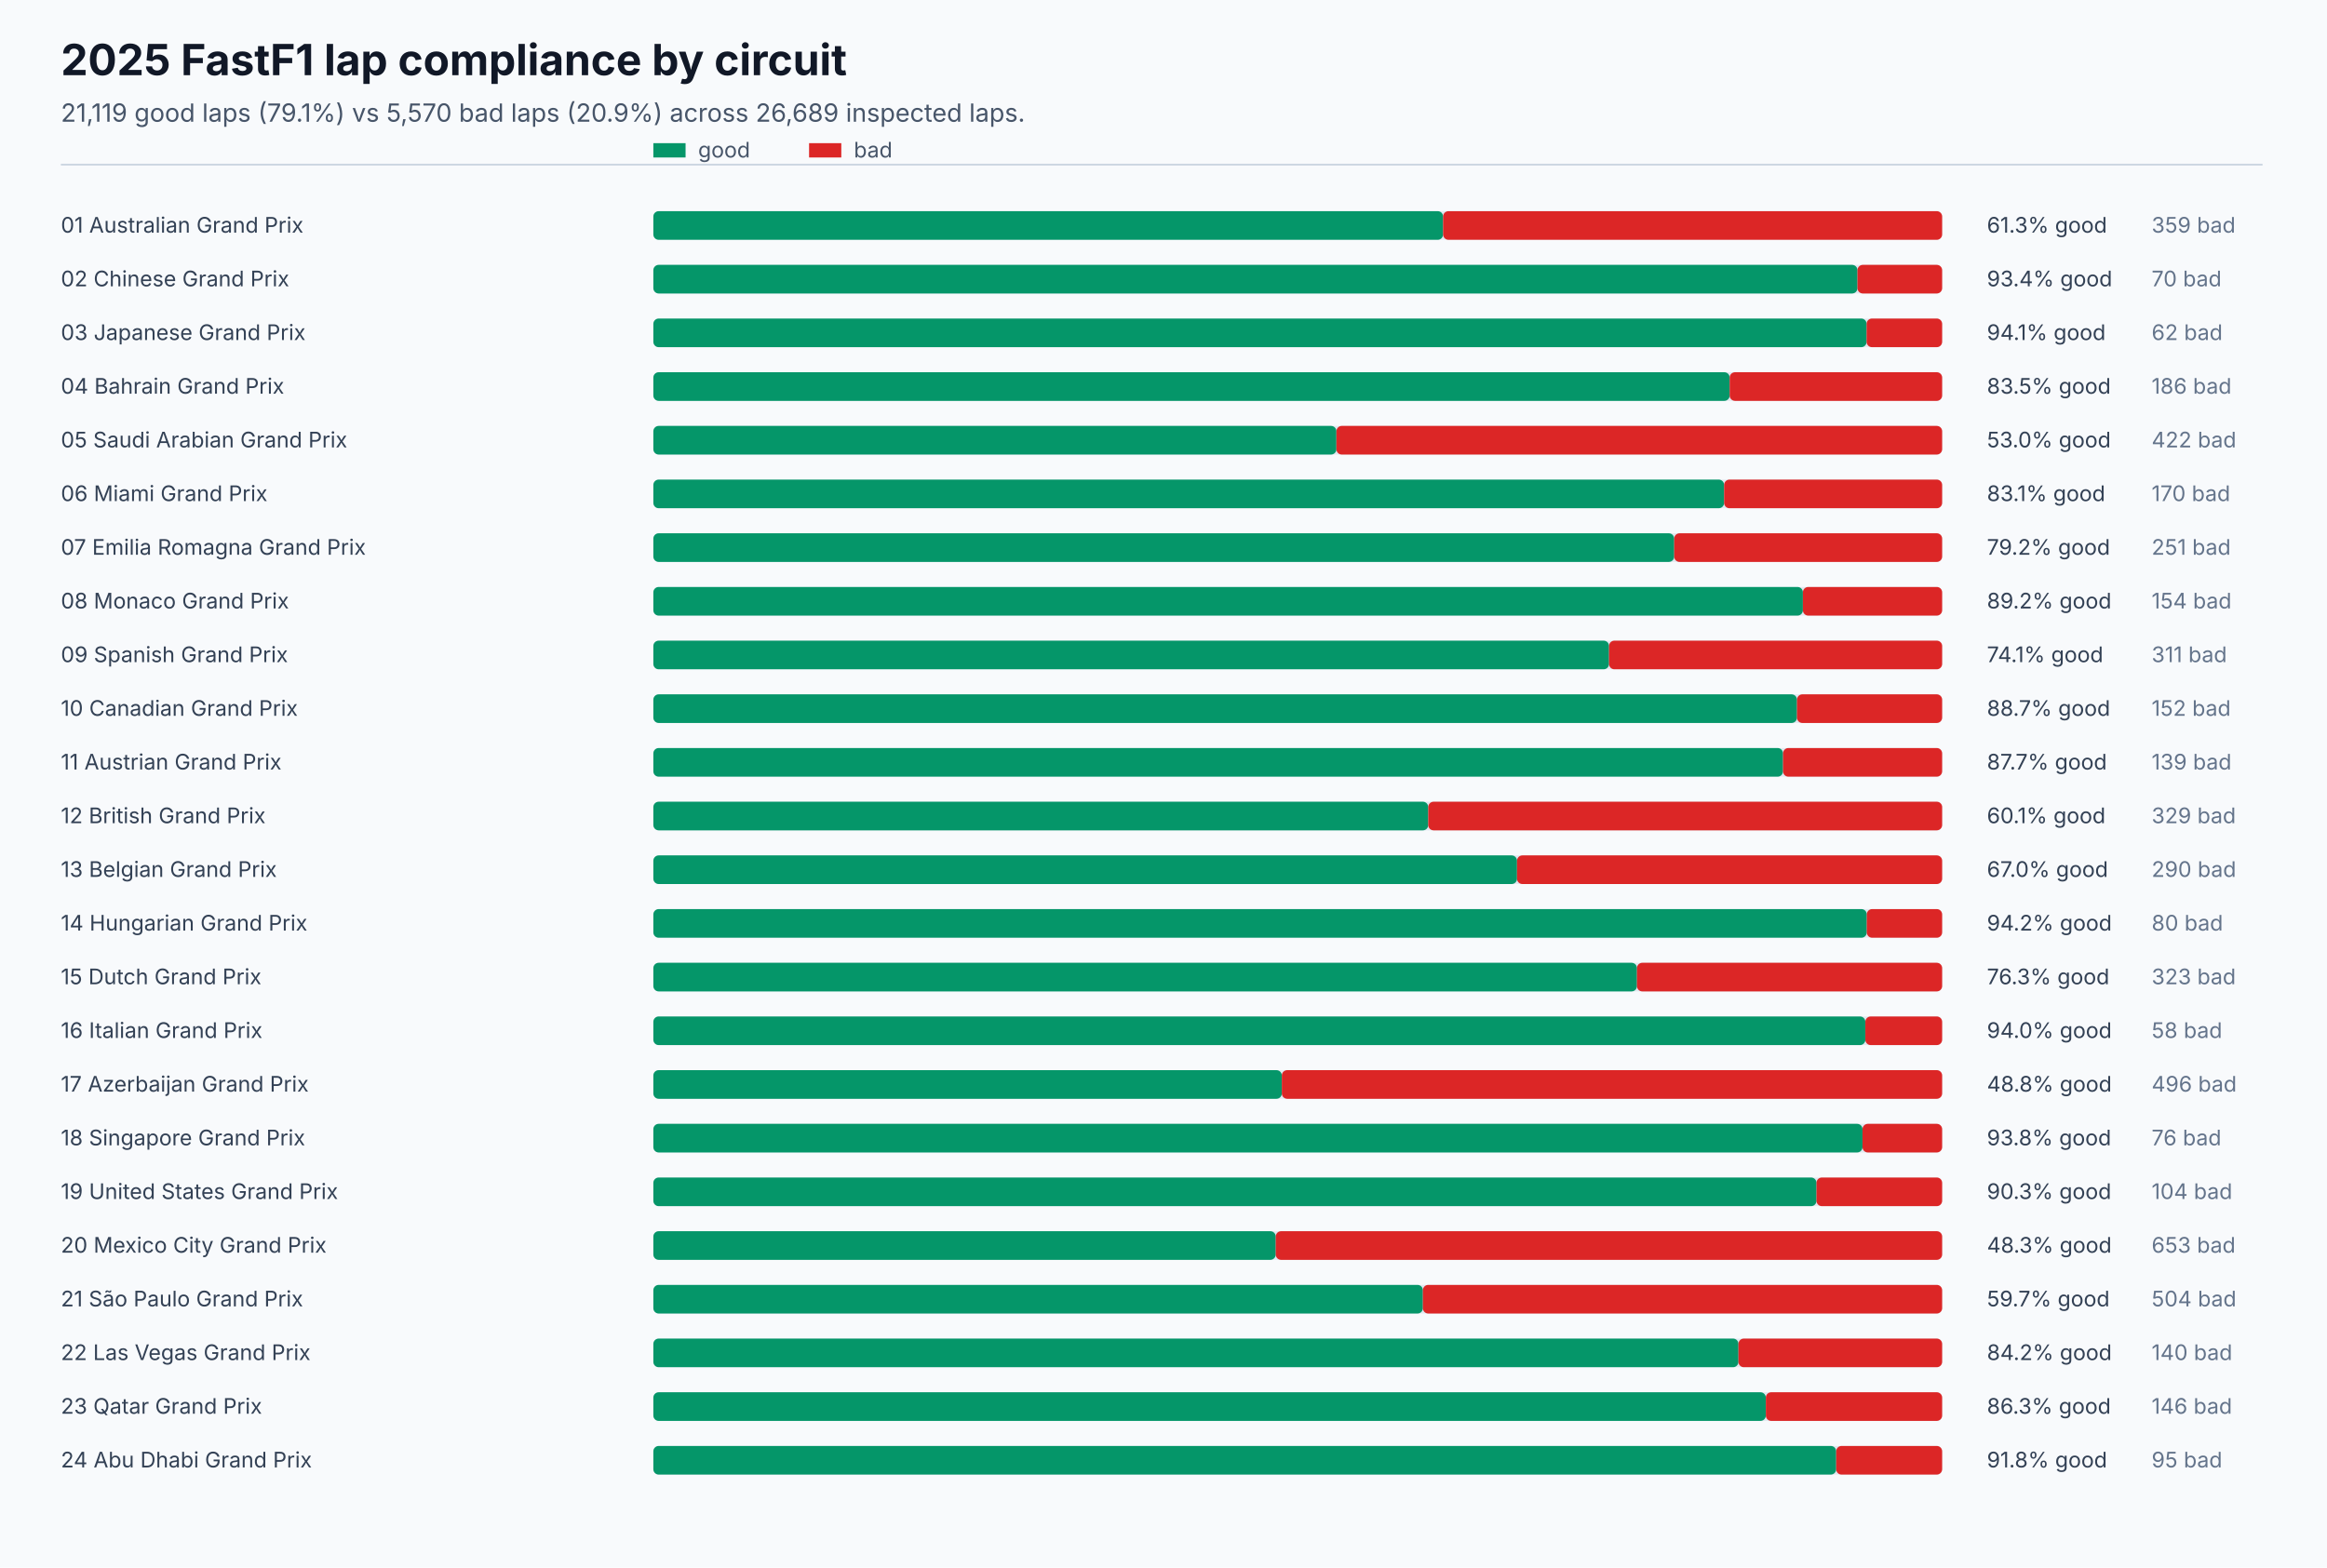
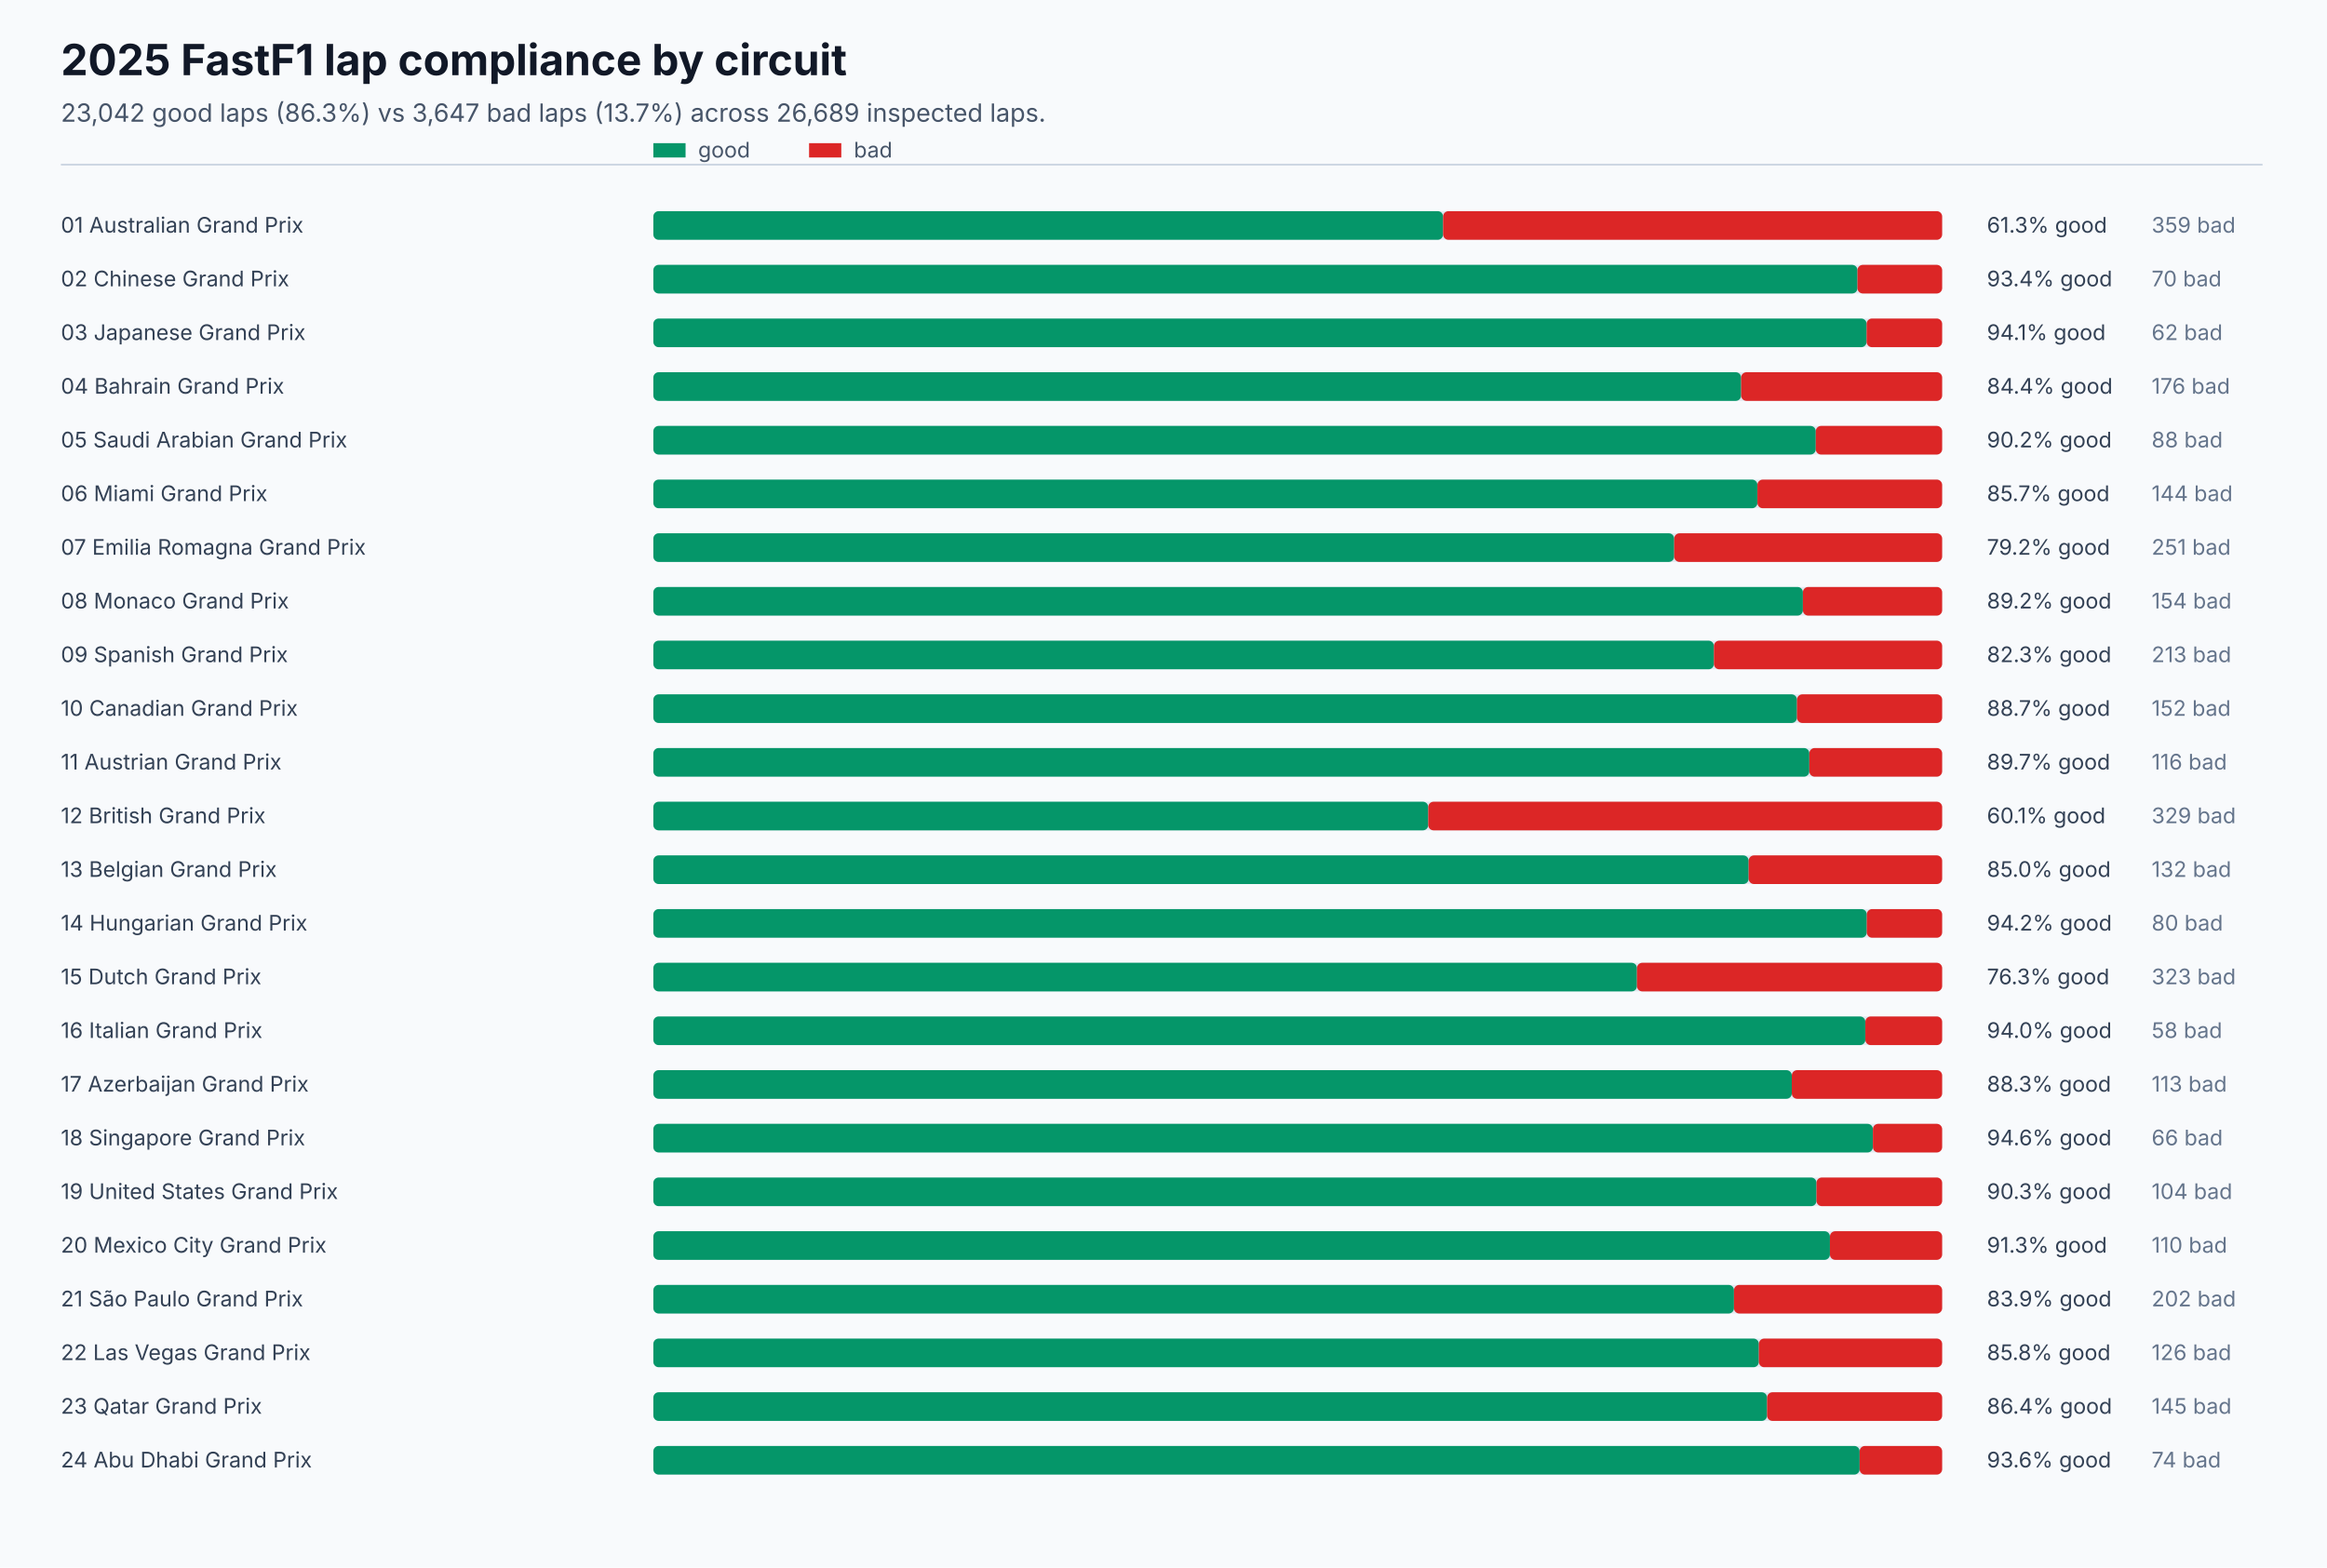
<svg xmlns="http://www.w3.org/2000/svg" width="1300" height="876" viewBox="0 0 1300 876">
  <rect width="100%" height="100%" fill="#f8fafc" />
  <text x="34.0" y="42.0" font-family="Inter, Arial, sans-serif" font-size="24" font-weight="700" fill="#111827">2025 FastF1 lap compliance by circuit</text>
-   <text x="34.0" y="68.0" font-family="Inter, Arial, sans-serif" font-size="14" font-weight="400" fill="#475569">21,119 good laps (79.1%) vs 5,570 bad laps (20.9%) across 26,689 inspected laps.</text>
+   <text x="34.0" y="68.0" font-family="Inter, Arial, sans-serif" font-size="14" font-weight="400" fill="#475569">23,042 good laps (86.3%) vs 3,647 bad laps (13.7%) across 26,689 inspected laps.</text>
  <line x1="34" y1="92" x2="1264" y2="92" stroke="#cbd5e1" />
  <rect x="365" y="80" width="18" height="8" fill="#059669" />
  <text x="390.0" y="88.0" font-family="Inter, Arial, sans-serif" font-size="12" font-weight="400" fill="#475569">good</text>
  <rect x="452" y="80" width="18" height="8" fill="#dc2626" />
  <text x="477.0" y="88.0" font-family="Inter, Arial, sans-serif" font-size="12" font-weight="400" fill="#475569">bad</text>
  <text x="34.0" y="130.0" font-family="Inter, Arial, sans-serif" font-size="12" font-weight="400" fill="#334155">01 Australian Grand Prix</text>
  <rect x="365" y="118" width="720" height="16" rx="3" fill="#e2e8f0" />
  <rect x="365" y="118" width="441.2" height="16" rx="3" fill="#059669" />
  <rect x="806.2" y="118" width="278.8" height="16" rx="3" fill="#dc2626" />
  <text x="1110.0" y="130.0" font-family="Inter, Arial, sans-serif" font-size="12" font-weight="400" fill="#334155">61.3% good</text>
  <text x="1202.0" y="130.0" font-family="Inter, Arial, sans-serif" font-size="12" font-weight="400" fill="#64748b">359 bad</text>
  <text x="34.0" y="160.0" font-family="Inter, Arial, sans-serif" font-size="12" font-weight="400" fill="#334155">02 Chinese Grand Prix</text>
  <rect x="365" y="148" width="720" height="16" rx="3" fill="#e2e8f0" />
  <rect x="365" y="148" width="672.7" height="16" rx="3" fill="#059669" />
  <rect x="1037.7" y="148" width="47.3" height="16" rx="3" fill="#dc2626" />
  <text x="1110.0" y="160.0" font-family="Inter, Arial, sans-serif" font-size="12" font-weight="400" fill="#334155">93.4% good</text>
  <text x="1202.0" y="160.0" font-family="Inter, Arial, sans-serif" font-size="12" font-weight="400" fill="#64748b">70 bad</text>
  <text x="34.0" y="190.0" font-family="Inter, Arial, sans-serif" font-size="12" font-weight="400" fill="#334155">03 Japanese Grand Prix</text>
  <rect x="365" y="178" width="720" height="16" rx="3" fill="#e2e8f0" />
  <rect x="365" y="178" width="677.8" height="16" rx="3" fill="#059669" />
  <rect x="1042.8" y="178" width="42.2" height="16" rx="3" fill="#dc2626" />
  <text x="1110.0" y="190.0" font-family="Inter, Arial, sans-serif" font-size="12" font-weight="400" fill="#334155">94.1% good</text>
  <text x="1202.0" y="190.0" font-family="Inter, Arial, sans-serif" font-size="12" font-weight="400" fill="#64748b">62 bad</text>
  <text x="34.0" y="220.0" font-family="Inter, Arial, sans-serif" font-size="12" font-weight="400" fill="#334155">04 Bahrain Grand Prix</text>
  <rect x="365" y="208" width="720" height="16" rx="3" fill="#e2e8f0" />
-   <rect x="365" y="208" width="601.3" height="16" rx="3" fill="#059669" />
-   <rect x="966.3" y="208" width="118.7" height="16" rx="3" fill="#dc2626" />
-   <text x="1110.0" y="220.0" font-family="Inter, Arial, sans-serif" font-size="12" font-weight="400" fill="#334155">83.5% good</text>
-   <text x="1202.0" y="220.0" font-family="Inter, Arial, sans-serif" font-size="12" font-weight="400" fill="#64748b">186 bad</text>
+   <rect x="365" y="208" width="607.7" height="16" rx="3" fill="#059669" />
+   <rect x="972.7" y="208" width="112.3" height="16" rx="3" fill="#dc2626" />
+   <text x="1110.0" y="220.0" font-family="Inter, Arial, sans-serif" font-size="12" font-weight="400" fill="#334155">84.4% good</text>
+   <text x="1202.0" y="220.0" font-family="Inter, Arial, sans-serif" font-size="12" font-weight="400" fill="#64748b">176 bad</text>
  <text x="34.0" y="250.0" font-family="Inter, Arial, sans-serif" font-size="12" font-weight="400" fill="#334155">05 Saudi Arabian Grand Prix</text>
  <rect x="365" y="238" width="720" height="16" rx="3" fill="#e2e8f0" />
-   <rect x="365" y="238" width="381.6" height="16" rx="3" fill="#059669" />
-   <rect x="746.6" y="238" width="338.4" height="16" rx="3" fill="#dc2626" />
-   <text x="1110.0" y="250.0" font-family="Inter, Arial, sans-serif" font-size="12" font-weight="400" fill="#334155">53.0% good</text>
-   <text x="1202.0" y="250.0" font-family="Inter, Arial, sans-serif" font-size="12" font-weight="400" fill="#64748b">422 bad</text>
+   <rect x="365" y="238" width="649.4" height="16" rx="3" fill="#059669" />
+   <rect x="1014.4" y="238" width="70.6" height="16" rx="3" fill="#dc2626" />
+   <text x="1110.0" y="250.0" font-family="Inter, Arial, sans-serif" font-size="12" font-weight="400" fill="#334155">90.2% good</text>
+   <text x="1202.0" y="250.0" font-family="Inter, Arial, sans-serif" font-size="12" font-weight="400" fill="#64748b">88 bad</text>
  <text x="34.0" y="280.0" font-family="Inter, Arial, sans-serif" font-size="12" font-weight="400" fill="#334155">06 Miami Grand Prix</text>
  <rect x="365" y="268" width="720" height="16" rx="3" fill="#e2e8f0" />
-   <rect x="365" y="268" width="598.2" height="16" rx="3" fill="#059669" />
-   <rect x="963.2" y="268" width="121.8" height="16" rx="3" fill="#dc2626" />
-   <text x="1110.0" y="280.0" font-family="Inter, Arial, sans-serif" font-size="12" font-weight="400" fill="#334155">83.1% good</text>
-   <text x="1202.0" y="280.0" font-family="Inter, Arial, sans-serif" font-size="12" font-weight="400" fill="#64748b">170 bad</text>
+   <rect x="365" y="268" width="616.8" height="16" rx="3" fill="#059669" />
+   <rect x="981.8" y="268" width="103.2" height="16" rx="3" fill="#dc2626" />
+   <text x="1110.0" y="280.0" font-family="Inter, Arial, sans-serif" font-size="12" font-weight="400" fill="#334155">85.7% good</text>
+   <text x="1202.0" y="280.0" font-family="Inter, Arial, sans-serif" font-size="12" font-weight="400" fill="#64748b">144 bad</text>
  <text x="34.0" y="310.0" font-family="Inter, Arial, sans-serif" font-size="12" font-weight="400" fill="#334155">07 Emilia Romagna Grand Prix</text>
  <rect x="365" y="298" width="720" height="16" rx="3" fill="#e2e8f0" />
  <rect x="365" y="298" width="570.3" height="16" rx="3" fill="#059669" />
  <rect x="935.3" y="298" width="149.7" height="16" rx="3" fill="#dc2626" />
  <text x="1110.0" y="310.0" font-family="Inter, Arial, sans-serif" font-size="12" font-weight="400" fill="#334155">79.2% good</text>
  <text x="1202.0" y="310.0" font-family="Inter, Arial, sans-serif" font-size="12" font-weight="400" fill="#64748b">251 bad</text>
  <text x="34.0" y="340.0" font-family="Inter, Arial, sans-serif" font-size="12" font-weight="400" fill="#334155">08 Monaco Grand Prix</text>
  <rect x="365" y="328" width="720" height="16" rx="3" fill="#e2e8f0" />
  <rect x="365" y="328" width="642.2" height="16" rx="3" fill="#059669" />
  <rect x="1007.2" y="328" width="77.8" height="16" rx="3" fill="#dc2626" />
  <text x="1110.0" y="340.0" font-family="Inter, Arial, sans-serif" font-size="12" font-weight="400" fill="#334155">89.2% good</text>
  <text x="1202.0" y="340.0" font-family="Inter, Arial, sans-serif" font-size="12" font-weight="400" fill="#64748b">154 bad</text>
  <text x="34.0" y="370.0" font-family="Inter, Arial, sans-serif" font-size="12" font-weight="400" fill="#334155">09 Spanish Grand Prix</text>
  <rect x="365" y="358" width="720" height="16" rx="3" fill="#e2e8f0" />
-   <rect x="365" y="358" width="533.9" height="16" rx="3" fill="#059669" />
-   <rect x="898.9" y="358" width="186.1" height="16" rx="3" fill="#dc2626" />
-   <text x="1110.0" y="370.0" font-family="Inter, Arial, sans-serif" font-size="12" font-weight="400" fill="#334155">74.1% good</text>
-   <text x="1202.0" y="370.0" font-family="Inter, Arial, sans-serif" font-size="12" font-weight="400" fill="#64748b">311 bad</text>
+   <rect x="365" y="358" width="592.5" height="16" rx="3" fill="#059669" />
+   <rect x="957.5" y="358" width="127.5" height="16" rx="3" fill="#dc2626" />
+   <text x="1110.0" y="370.0" font-family="Inter, Arial, sans-serif" font-size="12" font-weight="400" fill="#334155">82.3% good</text>
+   <text x="1202.0" y="370.0" font-family="Inter, Arial, sans-serif" font-size="12" font-weight="400" fill="#64748b">213 bad</text>
  <text x="34.0" y="400.0" font-family="Inter, Arial, sans-serif" font-size="12" font-weight="400" fill="#334155">10 Canadian Grand Prix</text>
  <rect x="365" y="388" width="720" height="16" rx="3" fill="#e2e8f0" />
  <rect x="365" y="388" width="638.9" height="16" rx="3" fill="#059669" />
  <rect x="1003.9" y="388" width="81.1" height="16" rx="3" fill="#dc2626" />
  <text x="1110.0" y="400.0" font-family="Inter, Arial, sans-serif" font-size="12" font-weight="400" fill="#334155">88.7% good</text>
  <text x="1202.0" y="400.0" font-family="Inter, Arial, sans-serif" font-size="12" font-weight="400" fill="#64748b">152 bad</text>
  <text x="34.0" y="430.0" font-family="Inter, Arial, sans-serif" font-size="12" font-weight="400" fill="#334155">11 Austrian Grand Prix</text>
  <rect x="365" y="418" width="720" height="16" rx="3" fill="#e2e8f0" />
-   <rect x="365" y="418" width="631.1" height="16" rx="3" fill="#059669" />
-   <rect x="996.1" y="418" width="88.9" height="16" rx="3" fill="#dc2626" />
-   <text x="1110.0" y="430.0" font-family="Inter, Arial, sans-serif" font-size="12" font-weight="400" fill="#334155">87.7% good</text>
-   <text x="1202.0" y="430.0" font-family="Inter, Arial, sans-serif" font-size="12" font-weight="400" fill="#64748b">139 bad</text>
+   <rect x="365" y="418" width="645.8" height="16" rx="3" fill="#059669" />
+   <rect x="1010.8" y="418" width="74.2" height="16" rx="3" fill="#dc2626" />
+   <text x="1110.0" y="430.0" font-family="Inter, Arial, sans-serif" font-size="12" font-weight="400" fill="#334155">89.7% good</text>
+   <text x="1202.0" y="430.0" font-family="Inter, Arial, sans-serif" font-size="12" font-weight="400" fill="#64748b">116 bad</text>
  <text x="34.0" y="460.0" font-family="Inter, Arial, sans-serif" font-size="12" font-weight="400" fill="#334155">12 British Grand Prix</text>
  <rect x="365" y="448" width="720" height="16" rx="3" fill="#e2e8f0" />
  <rect x="365" y="448" width="432.9" height="16" rx="3" fill="#059669" />
  <rect x="797.9" y="448" width="287.1" height="16" rx="3" fill="#dc2626" />
  <text x="1110.0" y="460.0" font-family="Inter, Arial, sans-serif" font-size="12" font-weight="400" fill="#334155">60.1% good</text>
  <text x="1202.0" y="460.0" font-family="Inter, Arial, sans-serif" font-size="12" font-weight="400" fill="#64748b">329 bad</text>
  <text x="34.0" y="490.0" font-family="Inter, Arial, sans-serif" font-size="12" font-weight="400" fill="#334155">13 Belgian Grand Prix</text>
  <rect x="365" y="478" width="720" height="16" rx="3" fill="#e2e8f0" />
-   <rect x="365" y="478" width="482.5" height="16" rx="3" fill="#059669" />
-   <rect x="847.5" y="478" width="237.5" height="16" rx="3" fill="#dc2626" />
-   <text x="1110.0" y="490.0" font-family="Inter, Arial, sans-serif" font-size="12" font-weight="400" fill="#334155">67.0% good</text>
-   <text x="1202.0" y="490.0" font-family="Inter, Arial, sans-serif" font-size="12" font-weight="400" fill="#64748b">290 bad</text>
+   <rect x="365" y="478" width="611.9" height="16" rx="3" fill="#059669" />
+   <rect x="976.9" y="478" width="108.1" height="16" rx="3" fill="#dc2626" />
+   <text x="1110.0" y="490.0" font-family="Inter, Arial, sans-serif" font-size="12" font-weight="400" fill="#334155">85.0% good</text>
+   <text x="1202.0" y="490.0" font-family="Inter, Arial, sans-serif" font-size="12" font-weight="400" fill="#64748b">132 bad</text>
  <text x="34.0" y="520.0" font-family="Inter, Arial, sans-serif" font-size="12" font-weight="400" fill="#334155">14 Hungarian Grand Prix</text>
  <rect x="365" y="508" width="720" height="16" rx="3" fill="#e2e8f0" />
  <rect x="365" y="508" width="677.9" height="16" rx="3" fill="#059669" />
  <rect x="1042.9" y="508" width="42.1" height="16" rx="3" fill="#dc2626" />
  <text x="1110.0" y="520.0" font-family="Inter, Arial, sans-serif" font-size="12" font-weight="400" fill="#334155">94.2% good</text>
  <text x="1202.0" y="520.0" font-family="Inter, Arial, sans-serif" font-size="12" font-weight="400" fill="#64748b">80 bad</text>
  <text x="34.0" y="550.0" font-family="Inter, Arial, sans-serif" font-size="12" font-weight="400" fill="#334155">15 Dutch Grand Prix</text>
  <rect x="365" y="538" width="720" height="16" rx="3" fill="#e2e8f0" />
  <rect x="365" y="538" width="549.5" height="16" rx="3" fill="#059669" />
  <rect x="914.5" y="538" width="170.5" height="16" rx="3" fill="#dc2626" />
  <text x="1110.0" y="550.0" font-family="Inter, Arial, sans-serif" font-size="12" font-weight="400" fill="#334155">76.3% good</text>
  <text x="1202.0" y="550.0" font-family="Inter, Arial, sans-serif" font-size="12" font-weight="400" fill="#64748b">323 bad</text>
  <text x="34.0" y="580.0" font-family="Inter, Arial, sans-serif" font-size="12" font-weight="400" fill="#334155">16 Italian Grand Prix</text>
  <rect x="365" y="568" width="720" height="16" rx="3" fill="#e2e8f0" />
  <rect x="365" y="568" width="677.1" height="16" rx="3" fill="#059669" />
  <rect x="1042.1" y="568" width="42.9" height="16" rx="3" fill="#dc2626" />
  <text x="1110.0" y="580.0" font-family="Inter, Arial, sans-serif" font-size="12" font-weight="400" fill="#334155">94.0% good</text>
  <text x="1202.0" y="580.0" font-family="Inter, Arial, sans-serif" font-size="12" font-weight="400" fill="#64748b">58 bad</text>
  <text x="34.0" y="610.0" font-family="Inter, Arial, sans-serif" font-size="12" font-weight="400" fill="#334155">17 Azerbaijan Grand Prix</text>
  <rect x="365" y="598" width="720" height="16" rx="3" fill="#e2e8f0" />
-   <rect x="365" y="598" width="351.1" height="16" rx="3" fill="#059669" />
-   <rect x="716.1" y="598" width="368.9" height="16" rx="3" fill="#dc2626" />
-   <text x="1110.0" y="610.0" font-family="Inter, Arial, sans-serif" font-size="12" font-weight="400" fill="#334155">48.8% good</text>
-   <text x="1202.0" y="610.0" font-family="Inter, Arial, sans-serif" font-size="12" font-weight="400" fill="#64748b">496 bad</text>
+   <rect x="365" y="598" width="636.0" height="16" rx="3" fill="#059669" />
+   <rect x="1001.0" y="598" width="84.0" height="16" rx="3" fill="#dc2626" />
+   <text x="1110.0" y="610.0" font-family="Inter, Arial, sans-serif" font-size="12" font-weight="400" fill="#334155">88.3% good</text>
+   <text x="1202.0" y="610.0" font-family="Inter, Arial, sans-serif" font-size="12" font-weight="400" fill="#64748b">113 bad</text>
  <text x="34.0" y="640.0" font-family="Inter, Arial, sans-serif" font-size="12" font-weight="400" fill="#334155">18 Singapore Grand Prix</text>
  <rect x="365" y="628" width="720" height="16" rx="3" fill="#e2e8f0" />
-   <rect x="365" y="628" width="675.5" height="16" rx="3" fill="#059669" />
-   <rect x="1040.5" y="628" width="44.5" height="16" rx="3" fill="#dc2626" />
-   <text x="1110.0" y="640.0" font-family="Inter, Arial, sans-serif" font-size="12" font-weight="400" fill="#334155">93.8% good</text>
-   <text x="1202.0" y="640.0" font-family="Inter, Arial, sans-serif" font-size="12" font-weight="400" fill="#64748b">76 bad</text>
+   <rect x="365" y="628" width="681.3" height="16" rx="3" fill="#059669" />
+   <rect x="1046.3" y="628" width="38.7" height="16" rx="3" fill="#dc2626" />
+   <text x="1110.0" y="640.0" font-family="Inter, Arial, sans-serif" font-size="12" font-weight="400" fill="#334155">94.6% good</text>
+   <text x="1202.0" y="640.0" font-family="Inter, Arial, sans-serif" font-size="12" font-weight="400" fill="#64748b">66 bad</text>
  <text x="34.0" y="670.0" font-family="Inter, Arial, sans-serif" font-size="12" font-weight="400" fill="#334155">19 United States Grand Prix</text>
  <rect x="365" y="658" width="720" height="16" rx="3" fill="#e2e8f0" />
  <rect x="365" y="658" width="649.8" height="16" rx="3" fill="#059669" />
  <rect x="1014.8" y="658" width="70.2" height="16" rx="3" fill="#dc2626" />
  <text x="1110.0" y="670.0" font-family="Inter, Arial, sans-serif" font-size="12" font-weight="400" fill="#334155">90.3% good</text>
  <text x="1202.0" y="670.0" font-family="Inter, Arial, sans-serif" font-size="12" font-weight="400" fill="#64748b">104 bad</text>
  <text x="34.0" y="700.0" font-family="Inter, Arial, sans-serif" font-size="12" font-weight="400" fill="#334155">20 Mexico City Grand Prix</text>
  <rect x="365" y="688" width="720" height="16" rx="3" fill="#e2e8f0" />
-   <rect x="365" y="688" width="347.7" height="16" rx="3" fill="#059669" />
-   <rect x="712.7" y="688" width="372.3" height="16" rx="3" fill="#dc2626" />
-   <text x="1110.0" y="700.0" font-family="Inter, Arial, sans-serif" font-size="12" font-weight="400" fill="#334155">48.3% good</text>
-   <text x="1202.0" y="700.0" font-family="Inter, Arial, sans-serif" font-size="12" font-weight="400" fill="#64748b">653 bad</text>
+   <rect x="365" y="688" width="657.3" height="16" rx="3" fill="#059669" />
+   <rect x="1022.3" y="688" width="62.7" height="16" rx="3" fill="#dc2626" />
+   <text x="1110.0" y="700.0" font-family="Inter, Arial, sans-serif" font-size="12" font-weight="400" fill="#334155">91.3% good</text>
+   <text x="1202.0" y="700.0" font-family="Inter, Arial, sans-serif" font-size="12" font-weight="400" fill="#64748b">110 bad</text>
  <text x="34.0" y="730.0" font-family="Inter, Arial, sans-serif" font-size="12" font-weight="400" fill="#334155">21 São Paulo Grand Prix</text>
  <rect x="365" y="718" width="720" height="16" rx="3" fill="#e2e8f0" />
-   <rect x="365" y="718" width="429.9" height="16" rx="3" fill="#059669" />
-   <rect x="794.9" y="718" width="290.1" height="16" rx="3" fill="#dc2626" />
-   <text x="1110.0" y="730.0" font-family="Inter, Arial, sans-serif" font-size="12" font-weight="400" fill="#334155">59.7% good</text>
-   <text x="1202.0" y="730.0" font-family="Inter, Arial, sans-serif" font-size="12" font-weight="400" fill="#64748b">504 bad</text>
+   <rect x="365" y="718" width="603.7" height="16" rx="3" fill="#059669" />
+   <rect x="968.7" y="718" width="116.3" height="16" rx="3" fill="#dc2626" />
+   <text x="1110.0" y="730.0" font-family="Inter, Arial, sans-serif" font-size="12" font-weight="400" fill="#334155">83.9% good</text>
+   <text x="1202.0" y="730.0" font-family="Inter, Arial, sans-serif" font-size="12" font-weight="400" fill="#64748b">202 bad</text>
  <text x="34.0" y="760.0" font-family="Inter, Arial, sans-serif" font-size="12" font-weight="400" fill="#334155">22 Las Vegas Grand Prix</text>
  <rect x="365" y="748" width="720" height="16" rx="3" fill="#e2e8f0" />
-   <rect x="365" y="748" width="606.2" height="16" rx="3" fill="#059669" />
-   <rect x="971.2" y="748" width="113.8" height="16" rx="3" fill="#dc2626" />
-   <text x="1110.0" y="760.0" font-family="Inter, Arial, sans-serif" font-size="12" font-weight="400" fill="#334155">84.2% good</text>
-   <text x="1202.0" y="760.0" font-family="Inter, Arial, sans-serif" font-size="12" font-weight="400" fill="#64748b">140 bad</text>
+   <rect x="365" y="748" width="617.6" height="16" rx="3" fill="#059669" />
+   <rect x="982.6" y="748" width="102.4" height="16" rx="3" fill="#dc2626" />
+   <text x="1110.0" y="760.0" font-family="Inter, Arial, sans-serif" font-size="12" font-weight="400" fill="#334155">85.8% good</text>
+   <text x="1202.0" y="760.0" font-family="Inter, Arial, sans-serif" font-size="12" font-weight="400" fill="#64748b">126 bad</text>
  <text x="34.0" y="790.0" font-family="Inter, Arial, sans-serif" font-size="12" font-weight="400" fill="#334155">23 Qatar Grand Prix</text>
  <rect x="365" y="778" width="720" height="16" rx="3" fill="#e2e8f0" />
-   <rect x="365" y="778" width="621.5" height="16" rx="3" fill="#059669" />
-   <rect x="986.5" y="778" width="98.5" height="16" rx="3" fill="#dc2626" />
-   <text x="1110.0" y="790.0" font-family="Inter, Arial, sans-serif" font-size="12" font-weight="400" fill="#334155">86.3% good</text>
-   <text x="1202.0" y="790.0" font-family="Inter, Arial, sans-serif" font-size="12" font-weight="400" fill="#64748b">146 bad</text>
+   <rect x="365" y="778" width="622.2" height="16" rx="3" fill="#059669" />
+   <rect x="987.2" y="778" width="97.8" height="16" rx="3" fill="#dc2626" />
+   <text x="1110.0" y="790.0" font-family="Inter, Arial, sans-serif" font-size="12" font-weight="400" fill="#334155">86.4% good</text>
+   <text x="1202.0" y="790.0" font-family="Inter, Arial, sans-serif" font-size="12" font-weight="400" fill="#64748b">145 bad</text>
  <text x="34.0" y="820.0" font-family="Inter, Arial, sans-serif" font-size="12" font-weight="400" fill="#334155">24 Abu Dhabi Grand Prix</text>
  <rect x="365" y="808" width="720" height="16" rx="3" fill="#e2e8f0" />
-   <rect x="365" y="808" width="660.8" height="16" rx="3" fill="#059669" />
-   <rect x="1025.8" y="808" width="59.2" height="16" rx="3" fill="#dc2626" />
-   <text x="1110.0" y="820.0" font-family="Inter, Arial, sans-serif" font-size="12" font-weight="400" fill="#334155">91.8% good</text>
-   <text x="1202.0" y="820.0" font-family="Inter, Arial, sans-serif" font-size="12" font-weight="400" fill="#64748b">95 bad</text>
+   <rect x="365" y="808" width="673.9" height="16" rx="3" fill="#059669" />
+   <rect x="1038.9" y="808" width="46.1" height="16" rx="3" fill="#dc2626" />
+   <text x="1110.0" y="820.0" font-family="Inter, Arial, sans-serif" font-size="12" font-weight="400" fill="#334155">93.6% good</text>
+   <text x="1202.0" y="820.0" font-family="Inter, Arial, sans-serif" font-size="12" font-weight="400" fill="#64748b">74 bad</text>
</svg>
